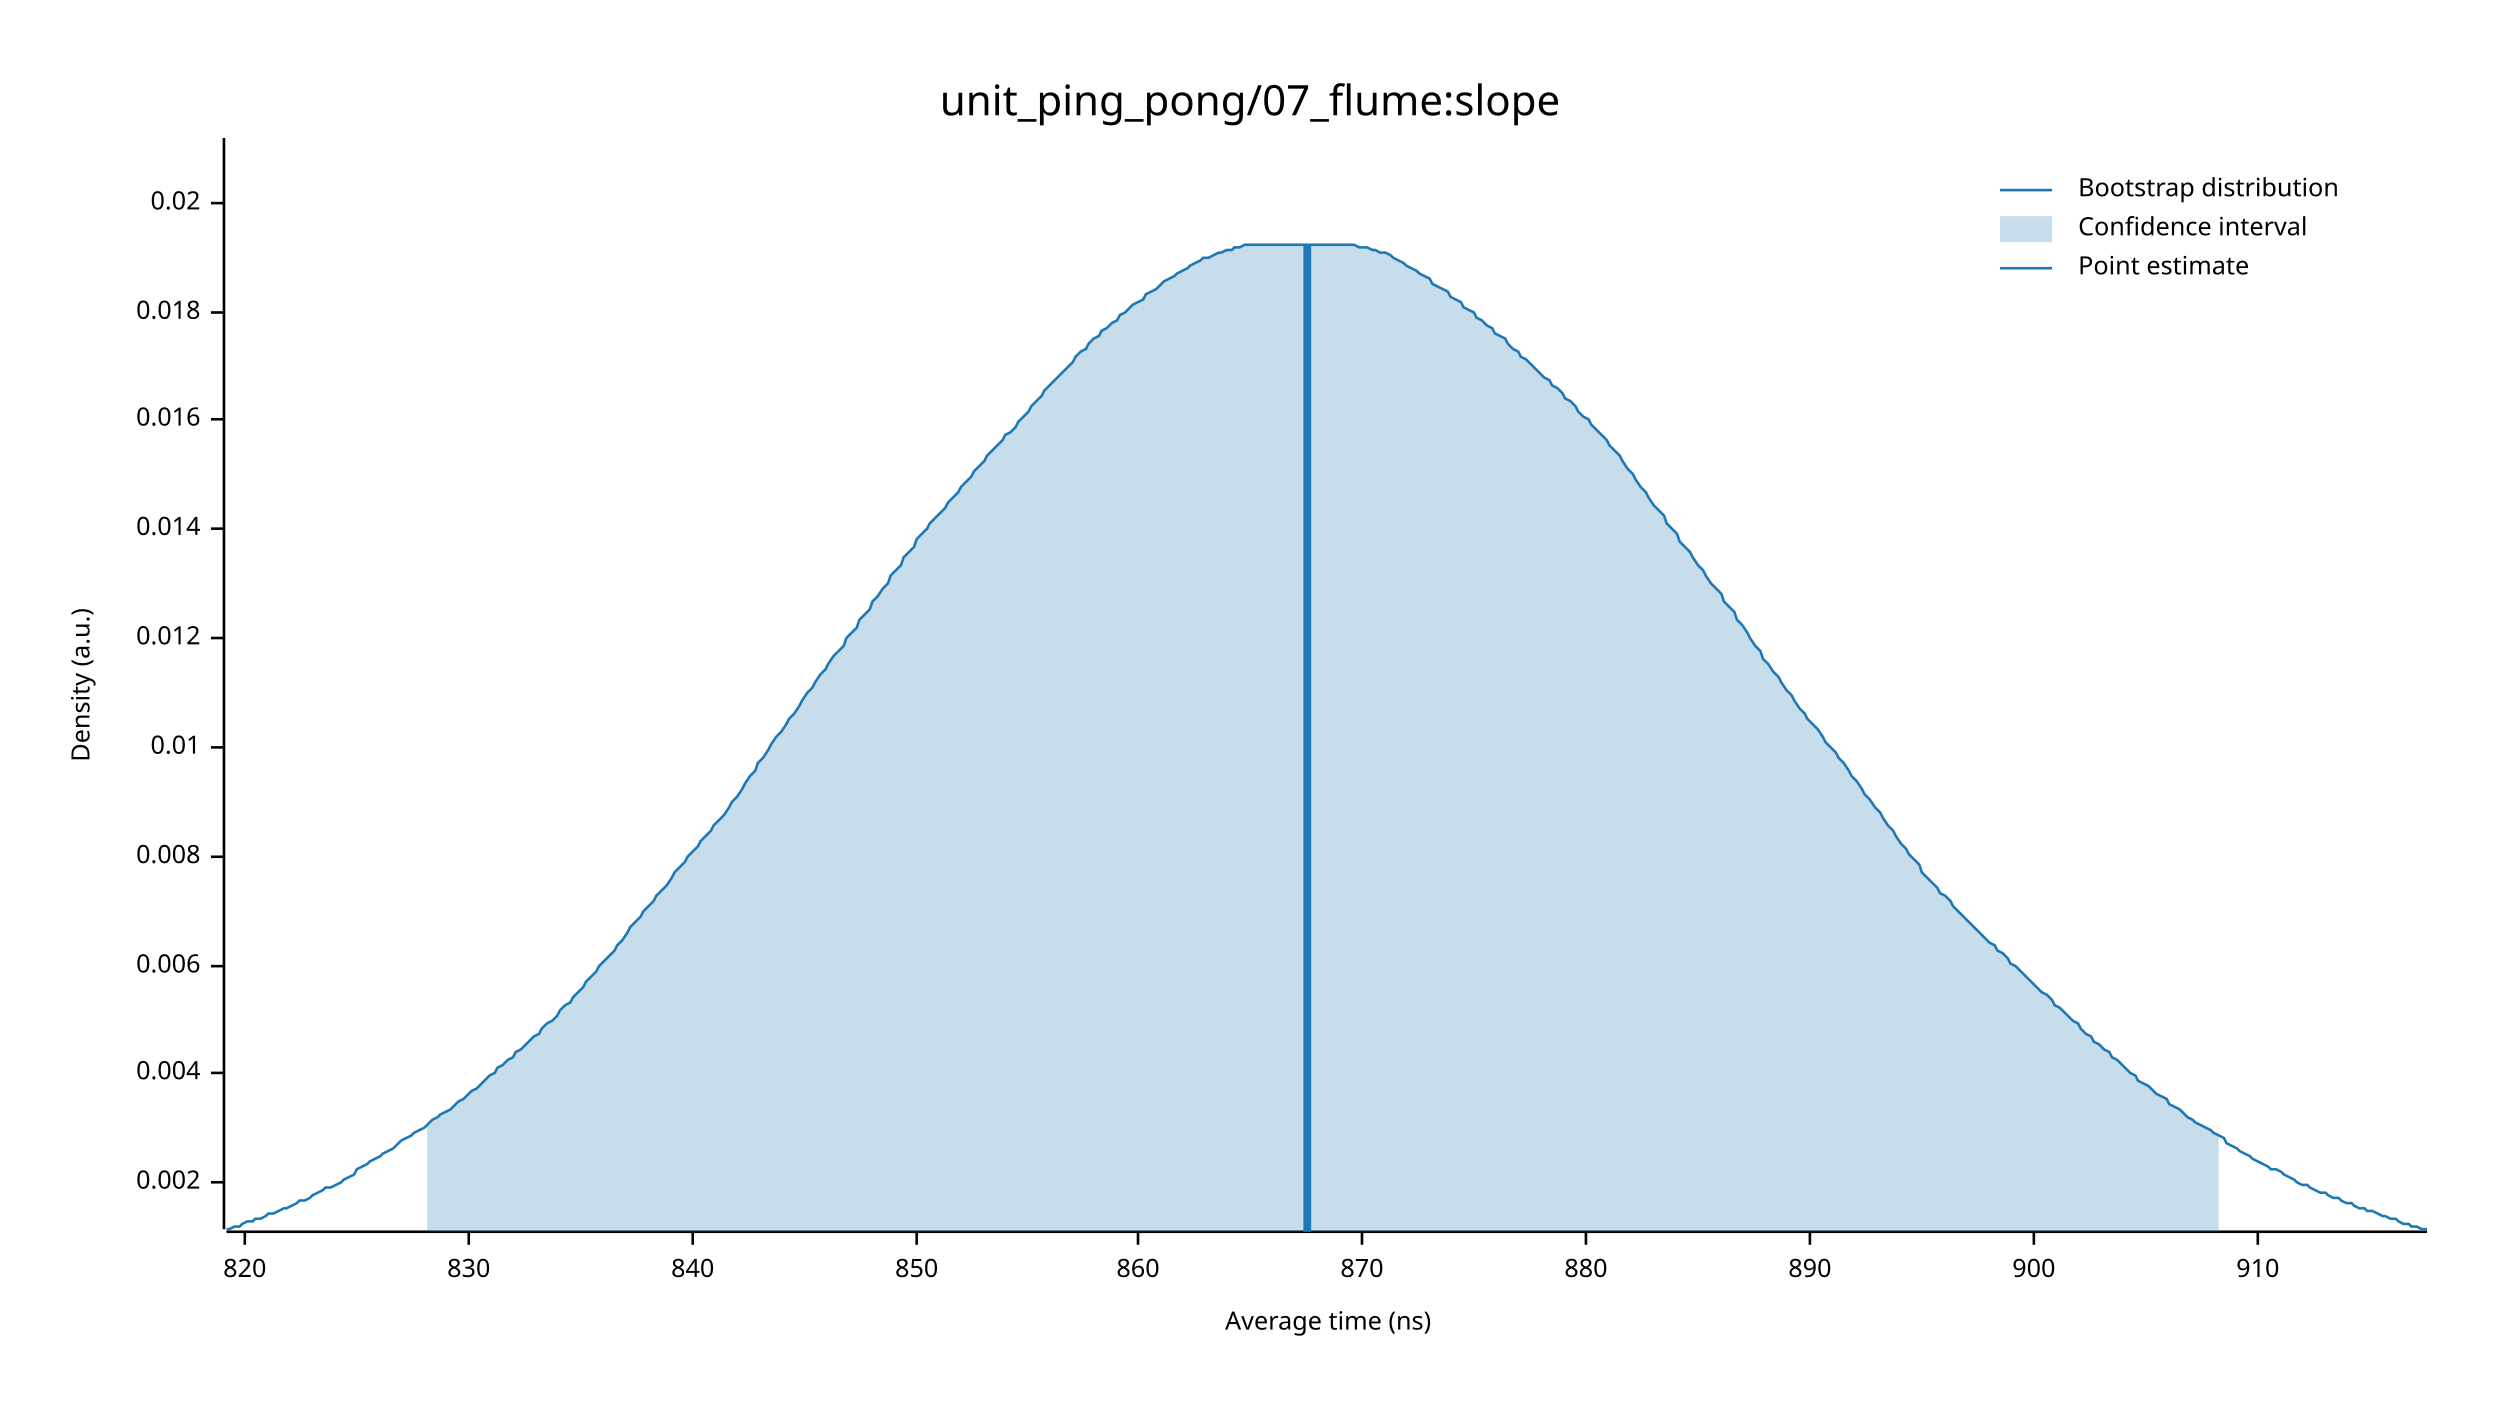
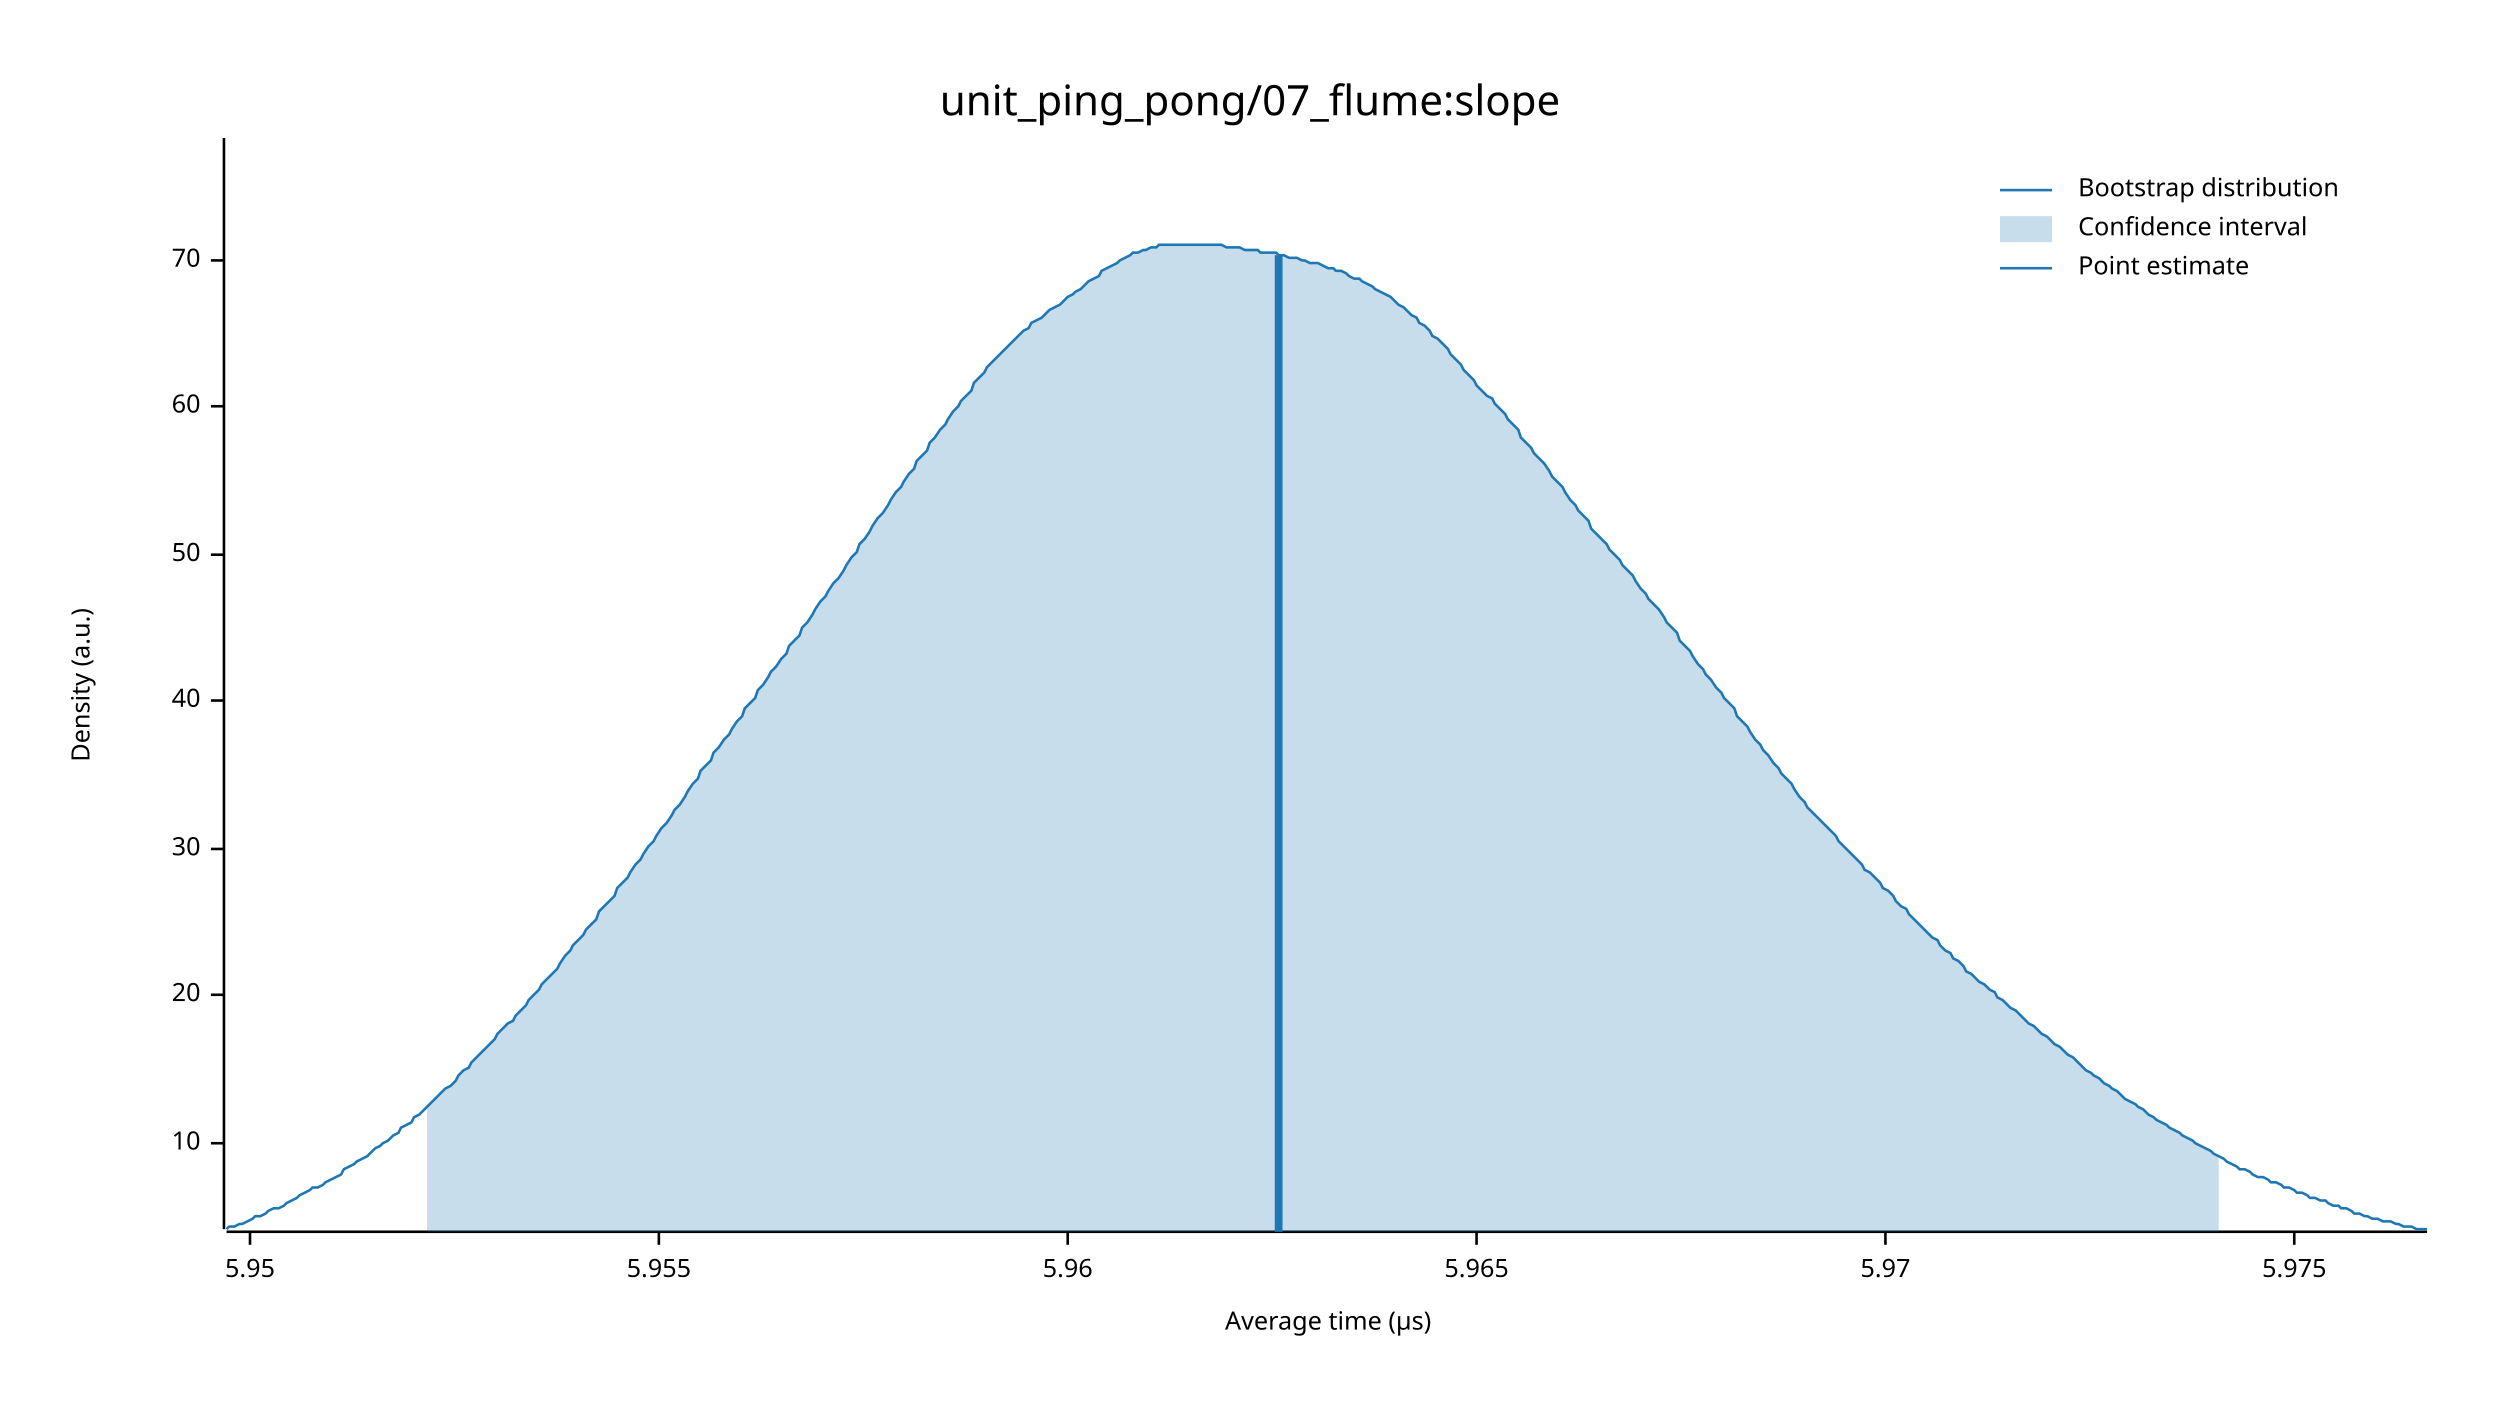
<svg xmlns="http://www.w3.org/2000/svg" width="960" height="540" viewBox="0 0 960 540">
  <text x="480" y="32" dy="0.76em" text-anchor="middle" font-family="sans-serif" font-size="16.129" opacity="1" fill="#000000">
unit_ping_pong/07_flume:slope
</text>
  <text x="27" y="263" dy="0.76em" text-anchor="middle" font-family="sans-serif" font-size="9.677" opacity="1" fill="#000000" transform="rotate(270, 27, 263)">
Density (a.u.)
</text>
  <text x="510" y="513" dy="-0.5ex" text-anchor="middle" font-family="sans-serif" font-size="9.677" opacity="1" fill="#000000">
- Average time (ns)
+ Average time (µs)
</text>
  <polyline fill="none" opacity="1" stroke="#000000" stroke-width="1" points="86,53 86,472 " />
-   <text x="77" y="454" dy="0.5ex" text-anchor="end" font-family="sans-serif" font-size="9.677" opacity="1" fill="#000000">
- 0.002
+   <text x="77" y="439" dy="0.5ex" text-anchor="end" font-family="sans-serif" font-size="9.677" opacity="1" fill="#000000">
+ 10
</text>
-   <polyline fill="none" opacity="1" stroke="#000000" stroke-width="1" points="81,454 86,454 " />
-   <text x="77" y="412" dy="0.5ex" text-anchor="end" font-family="sans-serif" font-size="9.677" opacity="1" fill="#000000">
- 0.004
+   <polyline fill="none" opacity="1" stroke="#000000" stroke-width="1" points="81,439 86,439 " />
+   <text x="77" y="382" dy="0.5ex" text-anchor="end" font-family="sans-serif" font-size="9.677" opacity="1" fill="#000000">
+ 20
</text>
-   <polyline fill="none" opacity="1" stroke="#000000" stroke-width="1" points="81,412 86,412 " />
-   <text x="77" y="371" dy="0.5ex" text-anchor="end" font-family="sans-serif" font-size="9.677" opacity="1" fill="#000000">
- 0.006
+   <polyline fill="none" opacity="1" stroke="#000000" stroke-width="1" points="81,382 86,382 " />
+   <text x="77" y="326" dy="0.5ex" text-anchor="end" font-family="sans-serif" font-size="9.677" opacity="1" fill="#000000">
+ 30
</text>
-   <polyline fill="none" opacity="1" stroke="#000000" stroke-width="1" points="81,371 86,371 " />
-   <text x="77" y="329" dy="0.5ex" text-anchor="end" font-family="sans-serif" font-size="9.677" opacity="1" fill="#000000">
- 0.008
+   <polyline fill="none" opacity="1" stroke="#000000" stroke-width="1" points="81,326 86,326 " />
+   <text x="77" y="269" dy="0.5ex" text-anchor="end" font-family="sans-serif" font-size="9.677" opacity="1" fill="#000000">
+ 40
</text>
-   <polyline fill="none" opacity="1" stroke="#000000" stroke-width="1" points="81,329 86,329 " />
-   <text x="77" y="287" dy="0.5ex" text-anchor="end" font-family="sans-serif" font-size="9.677" opacity="1" fill="#000000">
- 0.01
+   <polyline fill="none" opacity="1" stroke="#000000" stroke-width="1" points="81,269 86,269 " />
+   <text x="77" y="213" dy="0.5ex" text-anchor="end" font-family="sans-serif" font-size="9.677" opacity="1" fill="#000000">
+ 50
</text>
-   <polyline fill="none" opacity="1" stroke="#000000" stroke-width="1" points="81,287 86,287 " />
-   <text x="77" y="245" dy="0.5ex" text-anchor="end" font-family="sans-serif" font-size="9.677" opacity="1" fill="#000000">
- 0.012
+   <polyline fill="none" opacity="1" stroke="#000000" stroke-width="1" points="81,213 86,213 " />
+   <text x="77" y="156" dy="0.5ex" text-anchor="end" font-family="sans-serif" font-size="9.677" opacity="1" fill="#000000">
+ 60
</text>
-   <polyline fill="none" opacity="1" stroke="#000000" stroke-width="1" points="81,245 86,245 " />
-   <text x="77" y="203" dy="0.5ex" text-anchor="end" font-family="sans-serif" font-size="9.677" opacity="1" fill="#000000">
- 0.014
+   <polyline fill="none" opacity="1" stroke="#000000" stroke-width="1" points="81,156 86,156 " />
+   <text x="77" y="100" dy="0.5ex" text-anchor="end" font-family="sans-serif" font-size="9.677" opacity="1" fill="#000000">
+ 70
</text>
-   <polyline fill="none" opacity="1" stroke="#000000" stroke-width="1" points="81,203 86,203 " />
-   <text x="77" y="161" dy="0.5ex" text-anchor="end" font-family="sans-serif" font-size="9.677" opacity="1" fill="#000000">
- 0.016
+   <polyline fill="none" opacity="1" stroke="#000000" stroke-width="1" points="81,100 86,100 " />
+   <polyline fill="none" opacity="1" stroke="#000000" stroke-width="1" points="87,473 932,473 " />
+   <text x="96" y="483" dy="0.76em" text-anchor="middle" font-family="sans-serif" font-size="9.677" opacity="1" fill="#000000">
+ 5.95
</text>
-   <polyline fill="none" opacity="1" stroke="#000000" stroke-width="1" points="81,161 86,161 " />
-   <text x="77" y="120" dy="0.5ex" text-anchor="end" font-family="sans-serif" font-size="9.677" opacity="1" fill="#000000">
- 0.018
+   <polyline fill="none" opacity="1" stroke="#000000" stroke-width="1" points="96,473 96,478 " />
+   <text x="253" y="483" dy="0.76em" text-anchor="middle" font-family="sans-serif" font-size="9.677" opacity="1" fill="#000000">
+ 5.955
</text>
-   <polyline fill="none" opacity="1" stroke="#000000" stroke-width="1" points="81,120 86,120 " />
-   <text x="77" y="78" dy="0.5ex" text-anchor="end" font-family="sans-serif" font-size="9.677" opacity="1" fill="#000000">
- 0.02
+   <polyline fill="none" opacity="1" stroke="#000000" stroke-width="1" points="253,473 253,478 " />
+   <text x="410" y="483" dy="0.76em" text-anchor="middle" font-family="sans-serif" font-size="9.677" opacity="1" fill="#000000">
+ 5.96
</text>
-   <polyline fill="none" opacity="1" stroke="#000000" stroke-width="1" points="81,78 86,78 " />
-   <polyline fill="none" opacity="1" stroke="#000000" stroke-width="1" points="87,473 932,473 " />
-   <text x="94" y="483" dy="0.76em" text-anchor="middle" font-family="sans-serif" font-size="9.677" opacity="1" fill="#000000">
- 820
+   <polyline fill="none" opacity="1" stroke="#000000" stroke-width="1" points="410,473 410,478 " />
+   <text x="567" y="483" dy="0.76em" text-anchor="middle" font-family="sans-serif" font-size="9.677" opacity="1" fill="#000000">
+ 5.965
</text>
-   <polyline fill="none" opacity="1" stroke="#000000" stroke-width="1" points="94,473 94,478 " />
-   <text x="180" y="483" dy="0.76em" text-anchor="middle" font-family="sans-serif" font-size="9.677" opacity="1" fill="#000000">
- 830
+   <polyline fill="none" opacity="1" stroke="#000000" stroke-width="1" points="567,473 567,478 " />
+   <text x="724" y="483" dy="0.76em" text-anchor="middle" font-family="sans-serif" font-size="9.677" opacity="1" fill="#000000">
+ 5.97
</text>
-   <polyline fill="none" opacity="1" stroke="#000000" stroke-width="1" points="180,473 180,478 " />
-   <text x="266" y="483" dy="0.76em" text-anchor="middle" font-family="sans-serif" font-size="9.677" opacity="1" fill="#000000">
- 840
+   <polyline fill="none" opacity="1" stroke="#000000" stroke-width="1" points="724,473 724,478 " />
+   <text x="881" y="483" dy="0.76em" text-anchor="middle" font-family="sans-serif" font-size="9.677" opacity="1" fill="#000000">
+ 5.975
</text>
-   <polyline fill="none" opacity="1" stroke="#000000" stroke-width="1" points="266,473 266,478 " />
-   <text x="352" y="483" dy="0.76em" text-anchor="middle" font-family="sans-serif" font-size="9.677" opacity="1" fill="#000000">
- 850
- </text>
-   <polyline fill="none" opacity="1" stroke="#000000" stroke-width="1" points="352,473 352,478 " />
-   <text x="437" y="483" dy="0.76em" text-anchor="middle" font-family="sans-serif" font-size="9.677" opacity="1" fill="#000000">
- 860
- </text>
-   <polyline fill="none" opacity="1" stroke="#000000" stroke-width="1" points="437,473 437,478 " />
-   <text x="523" y="483" dy="0.76em" text-anchor="middle" font-family="sans-serif" font-size="9.677" opacity="1" fill="#000000">
- 870
- </text>
-   <polyline fill="none" opacity="1" stroke="#000000" stroke-width="1" points="523,473 523,478 " />
-   <text x="609" y="483" dy="0.76em" text-anchor="middle" font-family="sans-serif" font-size="9.677" opacity="1" fill="#000000">
- 880
- </text>
-   <polyline fill="none" opacity="1" stroke="#000000" stroke-width="1" points="609,473 609,478 " />
-   <text x="695" y="483" dy="0.76em" text-anchor="middle" font-family="sans-serif" font-size="9.677" opacity="1" fill="#000000">
- 890
- </text>
-   <polyline fill="none" opacity="1" stroke="#000000" stroke-width="1" points="695,473 695,478 " />
-   <text x="781" y="483" dy="0.76em" text-anchor="middle" font-family="sans-serif" font-size="9.677" opacity="1" fill="#000000">
- 900
- </text>
-   <polyline fill="none" opacity="1" stroke="#000000" stroke-width="1" points="781,473 781,478 " />
-   <text x="867" y="483" dy="0.76em" text-anchor="middle" font-family="sans-serif" font-size="9.677" opacity="1" fill="#000000">
- 910
- </text>
-   <polyline fill="none" opacity="1" stroke="#000000" stroke-width="1" points="867,473 867,478 " />
-   <polyline fill="none" opacity="1" stroke="#1F78B4" stroke-width="1" points="87,472 88,472 90,471 92,471 93,470 95,469 97,469 98,468 100,468 102,467 103,466 105,466 107,465 109,464 110,464 112,463 114,462 115,461 117,461 119,460 120,459 122,458 124,457 125,456 127,456 129,455 131,454 132,453 134,452 136,451 137,449 139,448 141,447 142,446 144,445 146,444 147,443 149,442 151,441 153,439 154,438 156,437 158,436 159,435 161,434 163,433 164,432 166,430 168,429 169,428 171,427 173,426 175,424 176,423 178,422 180,420 181,419 183,418 185,416 186,415 188,413 190,412 191,410 193,409 195,407 197,406 198,404 200,403 202,401 203,400 205,398 207,397 208,395 210,393 212,392 214,390 215,388 217,386 219,385 220,383 222,381 224,379 225,377 227,375 229,373 230,371 232,369 234,367 236,365 237,363 239,361 241,358 242,356 244,354 246,352 247,350 249,348 251,346 252,344 254,342 256,340 258,337 259,335 261,333 263,331 264,329 266,327 268,325 269,323 271,321 273,319 274,317 276,315 278,313 280,310 281,308 283,306 285,303 286,301 288,298 290,296 291,293 293,291 295,288 296,286 298,283 300,281 302,278 303,276 305,274 307,271 308,269 310,266 312,264 313,262 315,259 317,257 318,255 320,252 322,250 324,248 325,245 327,243 329,241 330,238 332,236 334,234 335,231 337,229 339,226 341,224 342,221 344,219 346,217 347,214 349,212 351,210 352,207 354,205 356,203 357,201 359,199 361,197 363,195 364,193 366,191 368,189 369,187 371,185 373,183 374,181 376,179 378,177 379,175 381,173 383,171 385,169 386,167 388,166 390,164 391,162 393,160 395,158 396,156 398,154 400,152 401,150 403,148 405,146 407,144 408,143 410,141 412,139 413,137 415,135 417,134 418,132 420,130 422,129 423,127 425,126 427,124 429,123 430,121 432,120 434,118 435,117 437,116 439,115 440,113 442,112 444,111 445,110 447,108 449,107 451,106 452,105 454,104 456,103 457,102 459,101 461,100 462,99 464,99 466,98 468,97 469,97 471,96 473,96 474,95 476,95 478,94 479,94 481,94 483,94 484,94 486,94 488,94 490,94 491,94 493,94 495,94 496,94 498,94 500,94 501,94 503,94 505,94 506,94 508,94 510,94 512,94 513,94 515,94 517,94 518,94 520,94 522,95 523,95 525,95 527,96 528,96 530,97 532,97 534,98 535,99 537,100 539,101 540,102 542,103 544,104 545,105 547,106 549,107 550,109 552,110 554,111 556,112 557,114 559,115 561,116 562,118 564,119 566,120 567,122 569,123 571,125 573,126 574,128 576,129 578,130 579,132 581,134 583,135 584,137 586,138 588,140 589,141 591,143 593,145 595,146 596,148 598,149 600,151 601,153 603,154 605,156 606,158 608,160 610,161 611,163 613,165 615,167 617,169 618,171 620,173 622,175 623,177 625,180 627,182 628,184 630,187 632,189 633,191 635,194 637,196 639,198 640,201 642,203 644,205 645,208 647,210 649,212 650,214 652,217 654,219 655,221 657,224 659,226 661,228 662,231 664,233 666,235 667,238 669,240 671,243 672,245 674,248 676,250 677,253 679,255 681,258 683,260 684,262 686,265 688,267 689,269 691,272 693,274 694,276 696,278 698,280 700,283 701,285 703,287 705,289 706,291 708,293 710,296 711,298 713,300 715,303 716,305 718,307 720,310 722,312 723,314 725,317 727,319 728,321 730,324 732,326 733,328 735,330 737,332 738,335 740,337 742,339 744,341 745,343 747,344 749,346 750,348 752,350 754,352 755,353 757,355 759,357 760,358 762,360 764,362 766,363 767,365 769,366 771,368 772,370 774,371 776,373 777,374 779,376 781,378 782,379 784,381 786,382 788,384 789,386 791,387 793,389 794,390 796,392 798,393 799,395 801,397 803,398 804,400 806,401 808,403 810,404 811,406 813,407 815,409 816,410 818,412 820,413 821,415 823,416 825,417 827,419 828,420 830,421 832,422 833,424 835,425 837,426 838,427 840,429 842,430 843,431 845,432 847,433 849,434 850,435 852,436 854,437 855,439 857,440 859,441 860,442 862,443 864,444 865,445 867,446 869,447 871,448 872,449 874,449 876,450 877,451 879,452 881,453 882,454 884,455 886,455 887,456 889,457 891,458 893,458 894,459 896,460 898,460 899,461 901,462 903,462 904,463 906,464 908,464 909,465 911,465 913,466 915,467 916,467 918,468 920,468 921,469 923,470 925,470 926,471 928,471 930,472 932,472 " />
-   <polygon opacity="0.25" fill="#1F78B4" points="164,432 166,430 168,429 169,428 171,427 173,426 175,424 176,423 178,422 180,420 181,419 183,418 185,416 186,415 188,413 190,412 191,410 193,409 195,407 197,406 198,404 200,403 202,401 203,400 205,398 207,397 208,395 210,393 212,392 214,390 215,388 217,386 219,385 220,383 222,381 224,379 225,377 227,375 229,373 230,371 232,369 234,367 236,365 237,363 239,361 241,358 242,356 244,354 246,352 247,350 249,348 251,346 252,344 254,342 256,340 258,337 259,335 261,333 263,331 264,329 266,327 268,325 269,323 271,321 273,319 274,317 276,315 278,313 280,310 281,308 283,306 285,303 286,301 288,298 290,296 291,293 293,291 295,288 296,286 298,283 300,281 302,278 303,276 305,274 307,271 308,269 310,266 312,264 313,262 315,259 317,257 318,255 320,252 322,250 324,248 325,245 327,243 329,241 330,238 332,236 334,234 335,231 337,229 339,226 341,224 342,221 344,219 346,217 347,214 349,212 351,210 352,207 354,205 356,203 357,201 359,199 361,197 363,195 364,193 366,191 368,189 369,187 371,185 373,183 374,181 376,179 378,177 379,175 381,173 383,171 385,169 386,167 388,166 390,164 391,162 393,160 395,158 396,156 398,154 400,152 401,150 403,148 405,146 407,144 408,143 410,141 412,139 413,137 415,135 417,134 418,132 420,130 422,129 423,127 425,126 427,124 429,123 430,121 432,120 434,118 435,117 437,116 439,115 440,113 442,112 444,111 445,110 447,108 449,107 451,106 452,105 454,104 456,103 457,102 459,101 461,100 462,99 464,99 466,98 468,97 469,97 471,96 473,96 474,95 476,95 478,94 479,94 481,94 483,94 484,94 486,94 488,94 490,94 491,94 493,94 495,94 496,94 498,94 500,94 501,94 503,94 505,94 506,94 508,94 510,94 512,94 513,94 515,94 517,94 518,94 520,94 522,95 523,95 525,95 527,96 528,96 530,97 532,97 534,98 535,99 537,100 539,101 540,102 542,103 544,104 545,105 547,106 549,107 550,109 552,110 554,111 556,112 557,114 559,115 561,116 562,118 564,119 566,120 567,122 569,123 571,125 573,126 574,128 576,129 578,130 579,132 581,134 583,135 584,137 586,138 588,140 589,141 591,143 593,145 595,146 596,148 598,149 600,151 601,153 603,154 605,156 606,158 608,160 610,161 611,163 613,165 615,167 617,169 618,171 620,173 622,175 623,177 625,180 627,182 628,184 630,187 632,189 633,191 635,194 637,196 639,198 640,201 642,203 644,205 645,208 647,210 649,212 650,214 652,217 654,219 655,221 657,224 659,226 661,228 662,231 664,233 666,235 667,238 669,240 671,243 672,245 674,248 676,250 677,253 679,255 681,258 683,260 684,262 686,265 688,267 689,269 691,272 693,274 694,276 696,278 698,280 700,283 701,285 703,287 705,289 706,291 708,293 710,296 711,298 713,300 715,303 716,305 718,307 720,310 722,312 723,314 725,317 727,319 728,321 730,324 732,326 733,328 735,330 737,332 738,335 740,337 742,339 744,341 745,343 747,344 749,346 750,348 752,350 754,352 755,353 757,355 759,357 760,358 762,360 764,362 766,363 767,365 769,366 771,368 772,370 774,371 776,373 777,374 779,376 781,378 782,379 784,381 786,382 788,384 789,386 791,387 793,389 794,390 796,392 798,393 799,395 801,397 803,398 804,400 806,401 808,403 810,404 811,406 813,407 815,409 816,410 818,412 820,413 821,415 823,416 825,417 827,419 828,420 830,421 832,422 833,424 835,425 837,426 838,427 840,429 842,430 843,431 845,432 847,433 849,434 850,435 852,436 852,473 164,473 " />
-   <polyline fill="none" opacity="1" stroke="#1F78B4" stroke-width="3" points="502,473 502,94 " />
+   <polyline fill="none" opacity="1" stroke="#000000" stroke-width="1" points="881,473 881,478 " />
+   <polyline fill="none" opacity="1" stroke="#1F78B4" stroke-width="1" points="87,472 88,471 90,471 92,470 93,470 95,469 97,468 98,467 100,467 102,466 103,465 105,464 107,464 109,463 110,462 112,461 114,460 115,459 117,458 119,457 120,456 122,456 124,455 125,454 127,453 129,452 131,451 132,449 134,448 136,447 137,446 139,445 141,444 142,443 144,441 146,440 147,439 149,438 151,436 153,435 154,433 156,432 158,431 159,429 161,428 163,426 164,425 166,423 168,421 169,420 171,418 173,417 175,415 176,413 178,411 180,410 181,408 183,406 185,404 186,403 188,401 190,399 191,397 193,395 195,393 197,392 198,390 200,388 202,386 203,384 205,382 207,380 208,378 210,376 212,374 214,372 215,370 217,367 219,365 220,363 222,361 224,359 225,357 227,355 229,353 230,350 232,348 234,346 236,344 237,341 239,339 241,337 242,335 244,332 246,330 247,328 249,325 251,323 252,321 254,318 256,316 258,313 259,311 261,309 263,306 264,304 266,301 268,299 269,296 271,294 273,292 274,289 276,287 278,284 280,282 281,280 283,277 285,275 286,272 288,270 290,268 291,265 293,263 295,260 296,258 298,256 300,253 302,251 303,248 305,246 307,244 308,241 310,239 312,236 313,234 315,231 317,229 318,227 320,224 322,222 324,219 325,217 327,214 329,212 330,209 332,207 334,204 335,202 337,199 339,197 341,194 342,192 344,189 346,187 347,185 349,182 351,180 352,177 354,175 356,173 357,170 359,168 361,165 363,163 364,161 366,158 368,156 369,154 371,152 373,150 374,147 376,145 378,143 379,141 381,139 383,137 385,135 386,134 388,132 390,130 391,129 393,127 395,126 396,124 398,123 400,122 401,121 403,119 405,118 407,117 408,116 410,114 412,113 413,112 415,111 417,109 418,108 420,107 422,106 423,104 425,103 427,102 429,101 430,100 432,99 434,98 435,97 437,97 439,96 440,96 442,95 444,95 445,94 447,94 449,94 451,94 452,94 454,94 456,94 457,94 459,94 461,94 462,94 464,94 466,94 468,94 469,94 471,95 473,95 474,95 476,95 478,96 479,96 481,96 483,96 484,97 486,97 488,97 490,97 491,98 493,98 495,99 496,99 498,99 500,100 501,100 503,101 505,101 506,101 508,102 510,103 512,103 513,104 515,104 517,105 518,106 520,107 522,107 523,108 525,109 527,110 528,111 530,112 532,113 534,114 535,115 537,117 539,118 540,119 542,121 544,122 545,124 547,125 549,127 550,129 552,130 554,132 556,134 557,136 559,138 561,140 562,142 564,144 566,146 567,148 569,150 571,152 573,153 574,155 576,157 578,159 579,161 581,163 583,165 584,168 586,170 588,172 589,174 591,176 593,178 595,181 596,183 598,185 600,187 601,189 603,192 605,194 606,196 608,198 610,200 611,203 613,205 615,207 617,209 618,211 620,213 622,215 623,217 625,219 627,221 628,223 630,226 632,228 633,230 635,232 637,234 639,237 640,239 642,241 644,243 645,246 647,248 649,250 650,252 652,255 654,257 655,259 657,261 659,264 661,266 662,268 664,270 666,272 667,275 669,277 671,279 672,281 674,284 676,286 677,288 679,290 681,293 683,295 684,297 686,299 688,301 689,303 691,306 693,308 694,310 696,312 698,314 700,316 701,317 703,319 705,321 706,323 708,325 710,327 711,328 713,330 715,332 716,334 718,335 720,337 722,339 723,341 725,342 727,344 728,346 730,348 732,349 733,351 735,353 737,355 738,356 740,358 742,360 744,361 745,363 747,365 749,366 750,368 752,369 754,371 755,373 757,374 759,376 760,377 762,378 764,380 766,381 767,383 769,384 771,386 772,387 774,388 776,390 777,391 779,393 781,394 782,395 784,397 786,398 788,400 789,401 791,402 793,404 794,405 796,406 798,408 799,409 801,411 803,412 804,413 806,414 808,416 810,417 811,418 813,419 815,421 816,422 818,423 820,424 821,425 823,426 825,428 827,429 828,430 830,431 832,432 833,433 835,434 837,435 838,436 840,437 842,438 843,439 845,440 847,441 849,442 850,443 852,444 854,445 855,446 857,447 859,448 860,449 862,449 864,450 865,451 867,452 869,452 871,453 872,454 874,454 876,455 877,456 879,456 881,457 882,458 884,458 886,459 887,460 889,460 891,461 893,461 894,462 896,463 898,463 899,464 901,464 903,465 904,466 906,466 908,467 909,467 911,468 913,468 915,469 916,469 918,469 920,470 921,470 923,471 925,471 926,471 928,472 930,472 932,472 " />
+   <polygon opacity="0.25" fill="#1F78B4" points="164,425 166,423 168,421 169,420 171,418 173,417 175,415 176,413 178,411 180,410 181,408 183,406 185,404 186,403 188,401 190,399 191,397 193,395 195,393 197,392 198,390 200,388 202,386 203,384 205,382 207,380 208,378 210,376 212,374 214,372 215,370 217,367 219,365 220,363 222,361 224,359 225,357 227,355 229,353 230,350 232,348 234,346 236,344 237,341 239,339 241,337 242,335 244,332 246,330 247,328 249,325 251,323 252,321 254,318 256,316 258,313 259,311 261,309 263,306 264,304 266,301 268,299 269,296 271,294 273,292 274,289 276,287 278,284 280,282 281,280 283,277 285,275 286,272 288,270 290,268 291,265 293,263 295,260 296,258 298,256 300,253 302,251 303,248 305,246 307,244 308,241 310,239 312,236 313,234 315,231 317,229 318,227 320,224 322,222 324,219 325,217 327,214 329,212 330,209 332,207 334,204 335,202 337,199 339,197 341,194 342,192 344,189 346,187 347,185 349,182 351,180 352,177 354,175 356,173 357,170 359,168 361,165 363,163 364,161 366,158 368,156 369,154 371,152 373,150 374,147 376,145 378,143 379,141 381,139 383,137 385,135 386,134 388,132 390,130 391,129 393,127 395,126 396,124 398,123 400,122 401,121 403,119 405,118 407,117 408,116 410,114 412,113 413,112 415,111 417,109 418,108 420,107 422,106 423,104 425,103 427,102 429,101 430,100 432,99 434,98 435,97 437,97 439,96 440,96 442,95 444,95 445,94 447,94 449,94 451,94 452,94 454,94 456,94 457,94 459,94 461,94 462,94 464,94 466,94 468,94 469,94 471,95 473,95 474,95 476,95 478,96 479,96 481,96 483,96 484,97 486,97 488,97 490,97 491,98 493,98 495,99 496,99 498,99 500,100 501,100 503,101 505,101 506,101 508,102 510,103 512,103 513,104 515,104 517,105 518,106 520,107 522,107 523,108 525,109 527,110 528,111 530,112 532,113 534,114 535,115 537,117 539,118 540,119 542,121 544,122 545,124 547,125 549,127 550,129 552,130 554,132 556,134 557,136 559,138 561,140 562,142 564,144 566,146 567,148 569,150 571,152 573,153 574,155 576,157 578,159 579,161 581,163 583,165 584,168 586,170 588,172 589,174 591,176 593,178 595,181 596,183 598,185 600,187 601,189 603,192 605,194 606,196 608,198 610,200 611,203 613,205 615,207 617,209 618,211 620,213 622,215 623,217 625,219 627,221 628,223 630,226 632,228 633,230 635,232 637,234 639,237 640,239 642,241 644,243 645,246 647,248 649,250 650,252 652,255 654,257 655,259 657,261 659,264 661,266 662,268 664,270 666,272 667,275 669,277 671,279 672,281 674,284 676,286 677,288 679,290 681,293 683,295 684,297 686,299 688,301 689,303 691,306 693,308 694,310 696,312 698,314 700,316 701,317 703,319 705,321 706,323 708,325 710,327 711,328 713,330 715,332 716,334 718,335 720,337 722,339 723,341 725,342 727,344 728,346 730,348 732,349 733,351 735,353 737,355 738,356 740,358 742,360 744,361 745,363 747,365 749,366 750,368 752,369 754,371 755,373 757,374 759,376 760,377 762,378 764,380 766,381 767,383 769,384 771,386 772,387 774,388 776,390 777,391 779,393 781,394 782,395 784,397 786,398 788,400 789,401 791,402 793,404 794,405 796,406 798,408 799,409 801,411 803,412 804,413 806,414 808,416 810,417 811,418 813,419 815,421 816,422 818,423 820,424 821,425 823,426 825,428 827,429 828,430 830,431 832,432 833,433 835,434 837,435 838,436 840,437 842,438 843,439 845,440 847,441 849,442 850,443 852,444 852,473 164,473 " />
+   <polyline fill="none" opacity="1" stroke="#1F78B4" stroke-width="3" points="491,473 491,98 " />
  <text x="798" y="68" dy="0.76em" text-anchor="start" font-family="sans-serif" font-size="9.677" opacity="1" fill="#000000">
Bootstrap distribution
</text>
  <text x="798" y="83" dy="0.76em" text-anchor="start" font-family="sans-serif" font-size="9.677" opacity="1" fill="#000000">
Confidence interval
</text>
  <text x="798" y="98" dy="0.76em" text-anchor="start" font-family="sans-serif" font-size="9.677" opacity="1" fill="#000000">
Point estimate
</text>
  <polyline fill="none" opacity="1" stroke="#1F78B4" stroke-width="1" points="768,73 788,73 " />
  <rect x="768" y="83" width="20" height="10" opacity="0.25" fill="#1F78B4" stroke="none" />
  <polyline fill="none" opacity="1" stroke="#1F78B4" stroke-width="1" points="768,103 788,103 " />
</svg>
